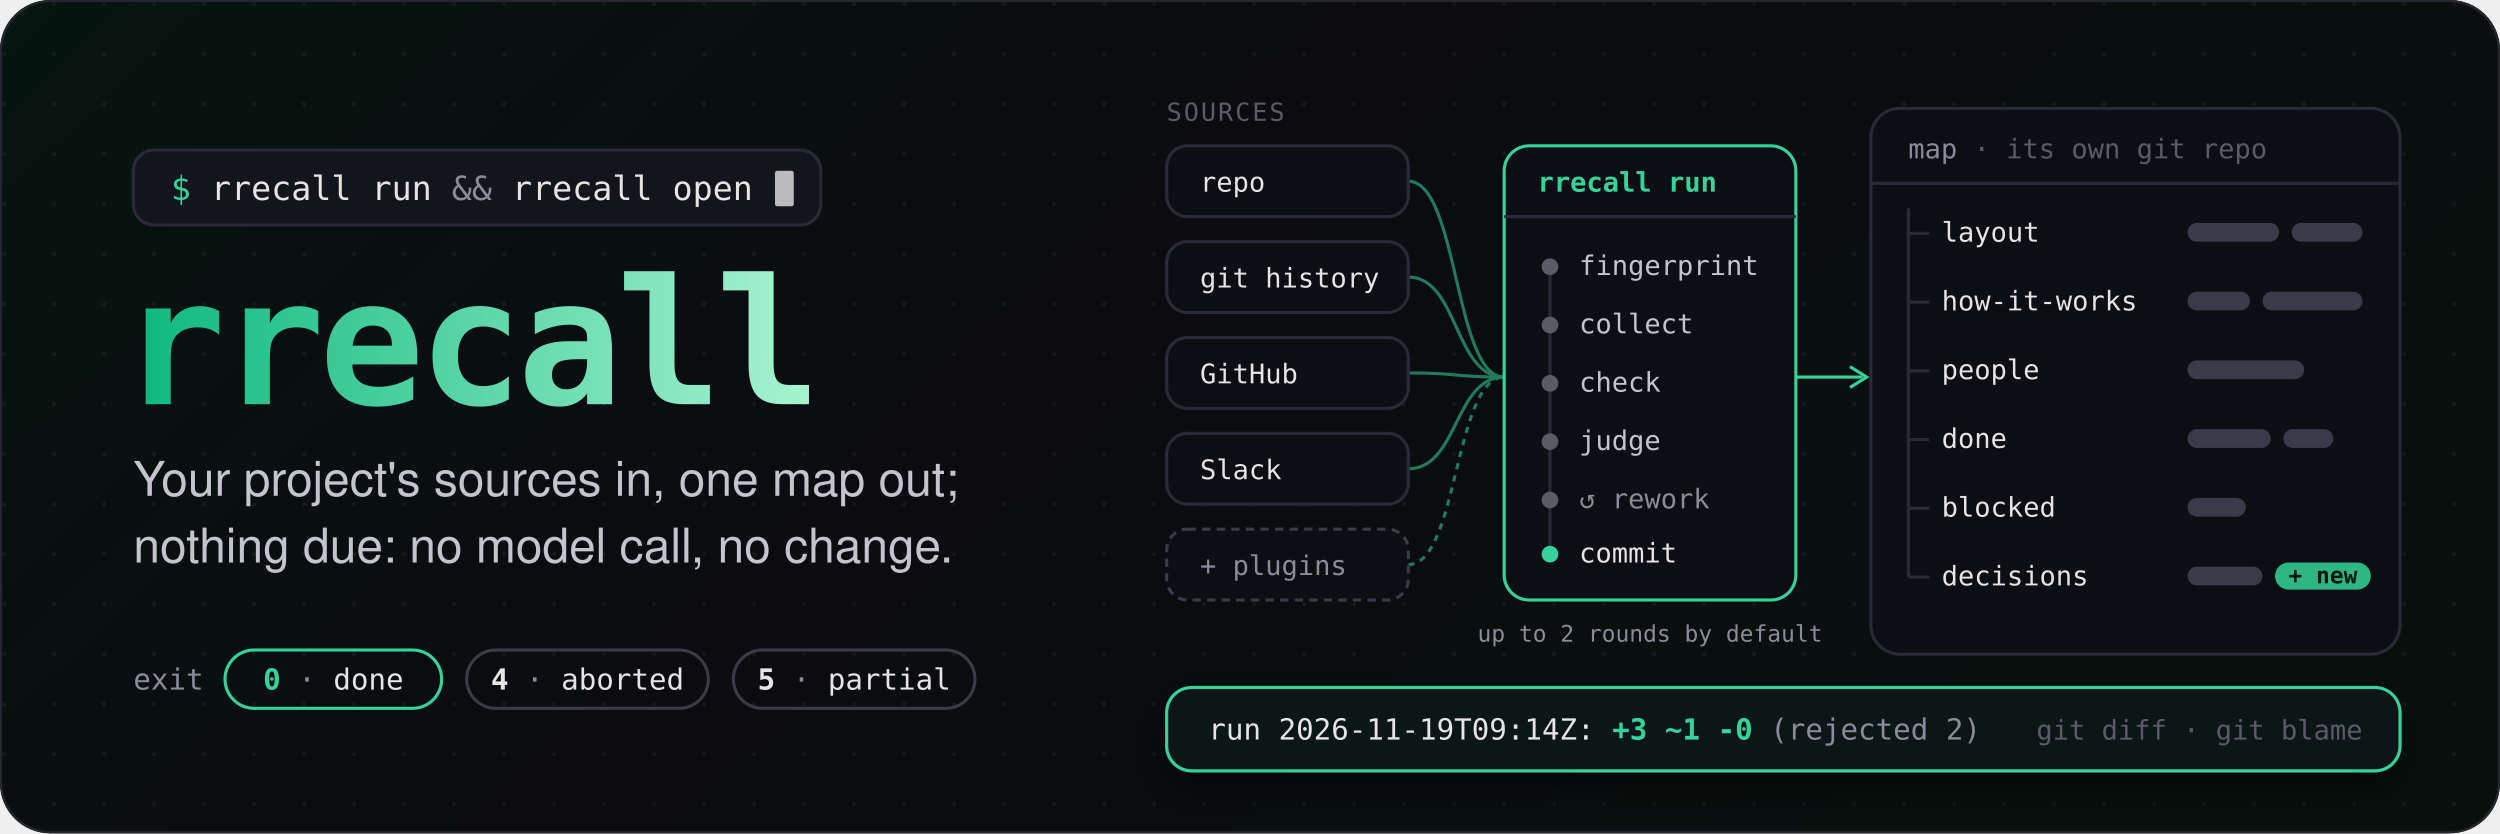
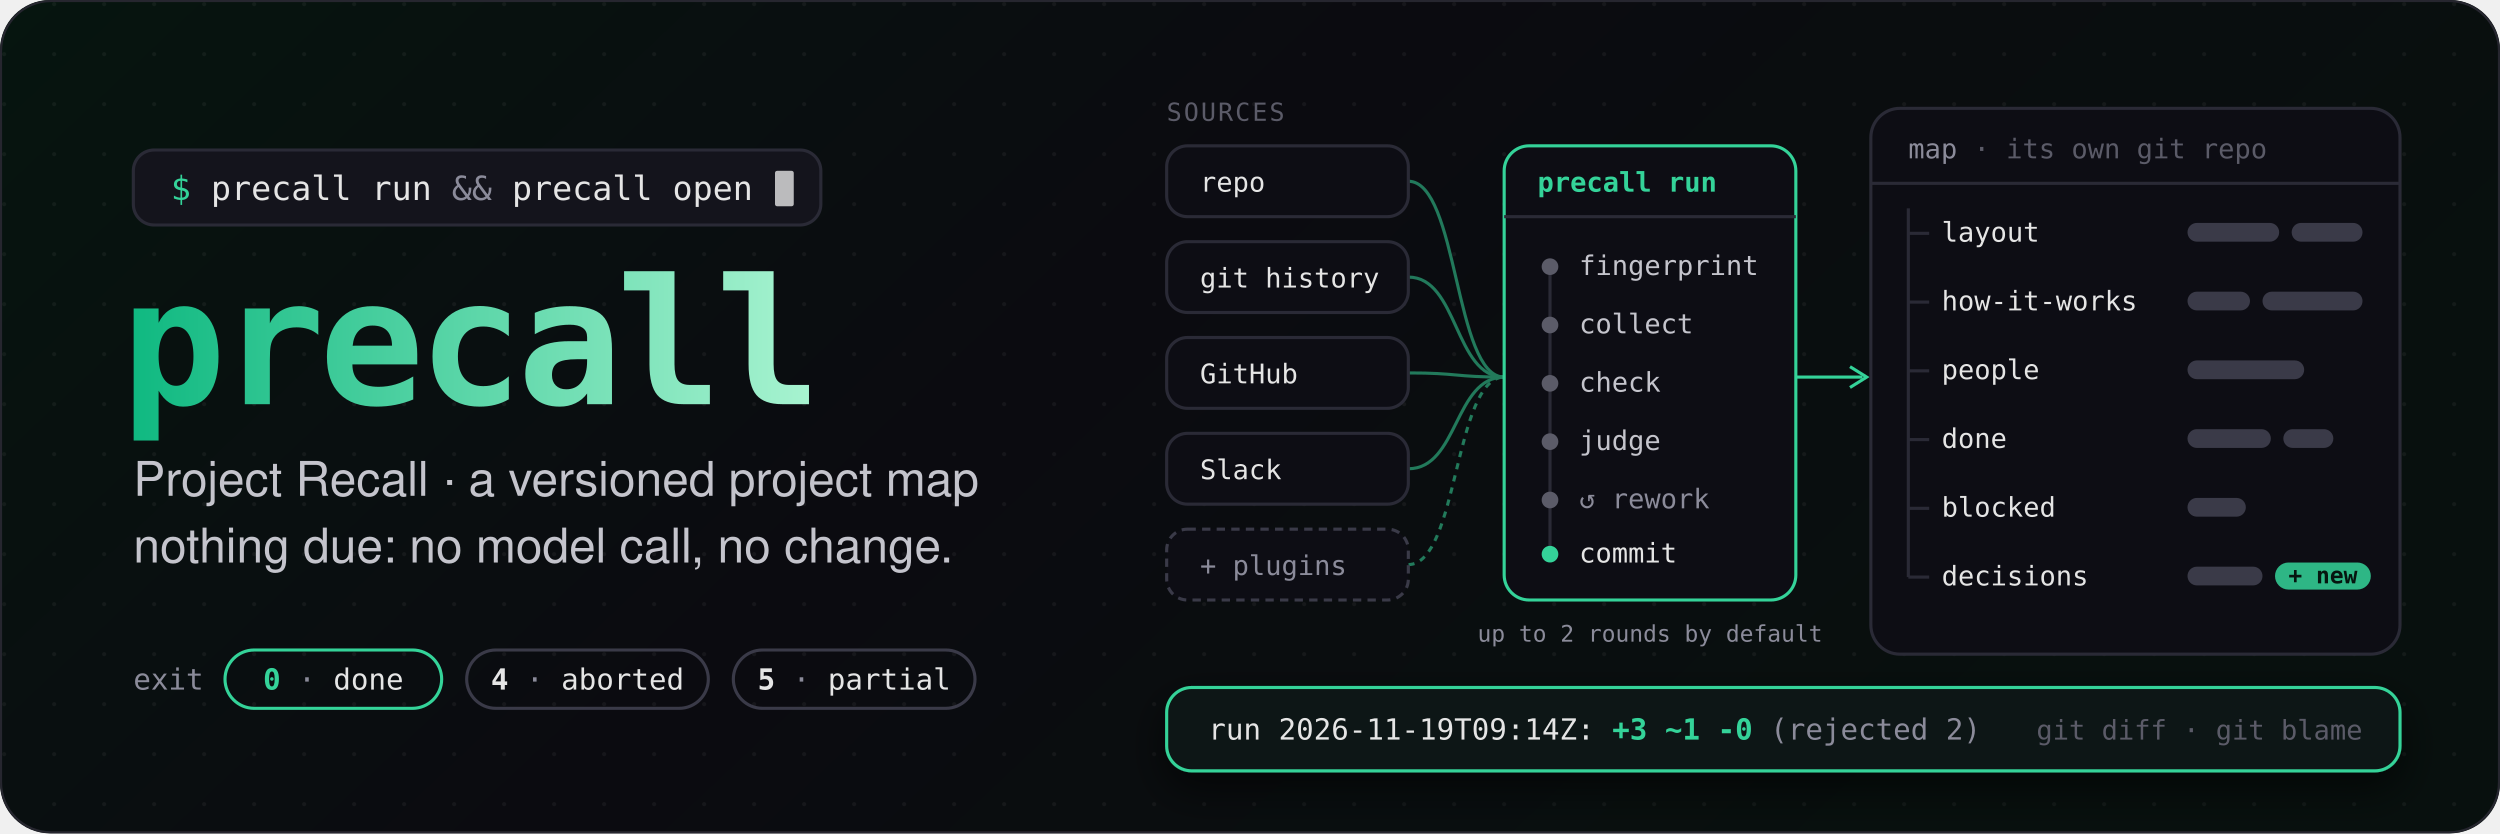
<svg xmlns="http://www.w3.org/2000/svg" width="1200" height="400" viewBox="0 0 1200 400" role="img" aria-labelledby="title desc">
  <defs>
    <linearGradient id="bg" x1="0" y1="0" x2="1" y2="0.35">
      <stop offset="0" stop-color="#06150f" />
      <stop offset="0.5" stop-color="#0b0b10" />
      <stop offset="1" stop-color="#08100e" />
    </linearGradient>
    <linearGradient id="word" x1="0" y1="0" x2="1" y2="0">
      <stop offset="0" stop-color="#10b981" />
      <stop offset="1" stop-color="#a7f3d0" />
    </linearGradient>
    <pattern id="dots" width="24" height="24" patternUnits="userSpaceOnUse">
      <circle cx="2" cy="2" r="1" fill="#ffffff" opacity="0.05" />
    </pattern>
    <filter id="shadow" x="-10%" y="-40%" width="120%" height="220%">
      <feDropShadow dx="0" dy="8" stdDeviation="10" flood-color="#000000" flood-opacity="0.6" />
    </filter>
  </defs>
  <rect width="1200" height="400" rx="24" fill="url(#bg)" />
  <rect width="1200" height="400" rx="24" fill="url(#dots)" />
  <rect x="0.5" y="0.5" width="1199" height="399" rx="24" fill="none" stroke="#26262f" />
  <g id="title-block">
    <rect x="64" y="72" width="330" height="36" rx="10" fill="#14141c" stroke="#2a2a36" stroke-width="1.5" />
    <text x="82" y="96" font-family="ui-monospace, SFMono-Regular, Menlo, monospace" font-size="16" fill="#e5e5e5">
-       <tspan fill="#34d399">$</tspan> rrecall run <tspan fill="#8b8b9a">&amp;&amp;</tspan> rrecall open</text>
+       <tspan fill="#34d399">$</tspan> precall run <tspan fill="#8b8b9a">&amp;&amp;</tspan> precall open</text>
    <rect x="372" y="82" width="9" height="17" rx="1" fill="#e5e5e5" opacity="0.8" />
-     <text x="58" y="194" font-family="ui-monospace, SFMono-Regular, Menlo, monospace" font-size="84" font-weight="700" letter-spacing="-3" fill="url(#word)">rrecall</text>
-     <text x="64" y="238" font-family="-apple-system, BlinkMacSystemFont, 'Segoe UI', Helvetica, Arial, sans-serif" font-size="23" fill="#c4c4cc">Your project's sources in, one map out;</text>
+     <text x="58" y="194" font-family="ui-monospace, SFMono-Regular, Menlo, monospace" font-size="84" font-weight="700" letter-spacing="-3" fill="url(#word)">precall</text>
+     <text x="64" y="238" font-family="-apple-system, BlinkMacSystemFont, 'Segoe UI', Helvetica, Arial, sans-serif" font-size="23" fill="#c4c4cc">Project Recall · a versioned project map</text>
    <text x="64" y="270" font-family="-apple-system, BlinkMacSystemFont, 'Segoe UI', Helvetica, Arial, sans-serif" font-size="23" fill="#c4c4cc">nothing due: no model call, no change.</text>
    <g font-family="ui-monospace, SFMono-Regular, Menlo, monospace" font-size="14">
      <text x="64" y="331" fill="#8b8b9a">exit</text>
      <rect x="108" y="312" width="104" height="28" rx="14" fill="none" stroke="#34d399" stroke-width="1.5" />
      <text x="160" y="331" text-anchor="middle" fill="#e5e5e5">
        <tspan fill="#34d399" font-weight="700">0</tspan>
        <tspan fill="#8b8b9a">·</tspan> done</text>
      <rect x="224" y="312" width="116" height="28" rx="14" fill="none" stroke="#3a3a48" stroke-width="1.5" />
      <text x="282" y="331" text-anchor="middle" fill="#e5e5e5">
        <tspan font-weight="700">4</tspan>
        <tspan fill="#8b8b9a">·</tspan> aborted</text>
      <rect x="352" y="312" width="116" height="28" rx="14" fill="none" stroke="#3a3a48" stroke-width="1.5" />
      <text x="410" y="331" text-anchor="middle" fill="#e5e5e5">
        <tspan font-weight="700">5</tspan>
        <tspan fill="#8b8b9a">·</tspan> partial</text>
    </g>
  </g>
  <g id="sources" font-family="ui-monospace, SFMono-Regular, Menlo, monospace" font-size="13">
    <text x="560" y="58" font-size="12" letter-spacing="1" fill="#5b5b68">SOURCES</text>
    <g fill="none" stroke="#34d399" stroke-width="1.5" opacity="0.55">
      <path d="M676 87 C 700 87, 698 181, 722 181" />
      <path d="M676 133 C 700 133, 698 181, 722 181" />
      <path d="M676 179 C 700 179, 698 181, 722 181" />
      <path d="M676 225 C 700 225, 698 181, 722 181" />
      <path d="M676 271 C 700 271, 698 181, 722 181" stroke-dasharray="3 3" />
    </g>
    <rect x="560" y="70" width="116" height="34" rx="10" fill="#0d0d14" stroke="#2a2a36" stroke-width="1.5" />
    <text x="576" y="92" fill="#e5e5e5">repo</text>
    <rect x="560" y="116" width="116" height="34" rx="10" fill="#0d0d14" stroke="#2a2a36" stroke-width="1.5" />
    <text x="576" y="138" fill="#e5e5e5">git history</text>
    <rect x="560" y="162" width="116" height="34" rx="10" fill="#0d0d14" stroke="#2a2a36" stroke-width="1.5" />
    <text x="576" y="184" fill="#e5e5e5">GitHub</text>
    <rect x="560" y="208" width="116" height="34" rx="10" fill="#0d0d14" stroke="#2a2a36" stroke-width="1.5" />
    <text x="576" y="230" fill="#e5e5e5">Slack</text>
    <rect x="560" y="254" width="116" height="34" rx="10" fill="#0d0d14" stroke="#3a3a48" stroke-width="1.5" stroke-dasharray="4 3" />
    <text x="576" y="276" fill="#8b8b9a">+ plugins</text>
  </g>
  <g id="run" font-family="ui-monospace, SFMono-Regular, Menlo, monospace" font-size="13">
    <rect x="722" y="70" width="140" height="218" rx="12" fill="#0d0d14" stroke="#34d399" stroke-width="1.5" />
    <path d="M722 104 H862" stroke="#2a2a36" stroke-width="1.5" />
-     <text x="738" y="92" fill="#34d399" font-weight="700">rrecall run</text>
+     <text x="738" y="92" fill="#34d399" font-weight="700">precall run</text>
    <path d="M744 128 V266" stroke="#2a2a36" stroke-width="1.5" />
    <circle cx="744" cy="128" r="4" fill="#5b5b68" />
    <text x="758" y="132" fill="#c4c4cc">fingerprint</text>
    <circle cx="744" cy="156" r="4" fill="#5b5b68" />
    <text x="758" y="160" fill="#c4c4cc">collect</text>
    <circle cx="744" cy="184" r="4" fill="#5b5b68" />
    <text x="758" y="188" fill="#c4c4cc">check</text>
    <circle cx="744" cy="212" r="4" fill="#5b5b68" />
    <text x="758" y="216" fill="#c4c4cc">judge</text>
    <circle cx="744" cy="240" r="4" fill="#5b5b68" />
    <text x="758" y="244" fill="#8b8b9a">↺ rework</text>
    <circle cx="744" cy="266" r="4" fill="#34d399" />
    <text x="758" y="270" fill="#e5e5e5">commit</text>
  </g>
  <text x="792" y="308" text-anchor="middle" font-family="ui-monospace, SFMono-Regular, Menlo, monospace" font-size="11" fill="#8b8b9a">up to 2 rounds by default</text>
  <path d="M862 181 H894" stroke="#34d399" stroke-width="1.5" />
  <path d="M888 176 L896 181 L888 186" fill="none" stroke="#34d399" stroke-width="1.5" />
  <g id="map" font-family="ui-monospace, SFMono-Regular, Menlo, monospace" font-size="13">
    <rect x="898" y="52" width="254" height="262" rx="14" fill="#0d0d14" stroke="#2a2a36" stroke-width="1.5" />
    <path d="M898 88 H1152" stroke="#2a2a36" stroke-width="1.5" />
    <text x="916" y="76" fill="#8b8b9a">map <tspan fill="#5b5b68">· its own git repo</tspan>
    </text>
    <path d="M916 100 V277" stroke="#2a2a36" stroke-width="1.5" />
    <path d="M916 112 H926 M916 145 H926 M916 178 H926 M916 211 H926 M916 244 H926 M916 277 H926" stroke="#2a2a36" stroke-width="1.5" />
    <text x="932" y="116" fill="#e5e5e5">layout</text>
    <rect x="1050" y="107" width="44" height="9" rx="4.5" fill="#3a3a48" />
    <rect x="1100" y="107" width="34" height="9" rx="4.5" fill="#3a3a48" />
    <text x="932" y="149" fill="#e5e5e5">how-it-works</text>
    <rect x="1050" y="140" width="30" height="9" rx="4.5" fill="#3a3a48" />
    <rect x="1086" y="140" width="48" height="9" rx="4.5" fill="#3a3a48" />
    <text x="932" y="182" fill="#e5e5e5">people</text>
    <rect x="1050" y="173" width="56" height="9" rx="4.5" fill="#3a3a48" />
    <text x="932" y="215" fill="#e5e5e5">done</text>
    <rect x="1050" y="206" width="40" height="9" rx="4.5" fill="#3a3a48" />
    <rect x="1096" y="206" width="24" height="9" rx="4.5" fill="#3a3a48" />
    <text x="932" y="248" fill="#e5e5e5">blocked</text>
    <rect x="1050" y="239" width="28" height="9" rx="4.5" fill="#3a3a48" />
    <text x="932" y="281" fill="#e5e5e5">decisions</text>
    <rect x="1050" y="272" width="36" height="9" rx="4.5" fill="#3a3a48" />
    <rect x="1092" y="270" width="46" height="13" rx="6.5" fill="#34d399" opacity="0.85" />
    <text x="1115" y="280" text-anchor="middle" font-size="11" font-weight="700" fill="#06150f">+ new</text>
  </g>
  <g id="commit" filter="url(#shadow)">
    <rect x="560" y="330" width="592" height="40" rx="12" fill="#0a1712" stroke="#34d399" stroke-width="1.5" />
  </g>
  <text x="580" y="355" font-family="ui-monospace, SFMono-Regular, Menlo, monospace" font-size="14" fill="#e5e5e5">run 2026-11-19T09:14Z: <tspan fill="#34d399" font-weight="700">+3 ~1 -0</tspan>
    <tspan fill="#8b8b9a">(rejected 2)</tspan>
  </text>
  <text x="1134" y="355" text-anchor="end" font-family="ui-monospace, SFMono-Regular, Menlo, monospace" font-size="13" fill="#5b5b68">git diff · git blame</text>
</svg>
